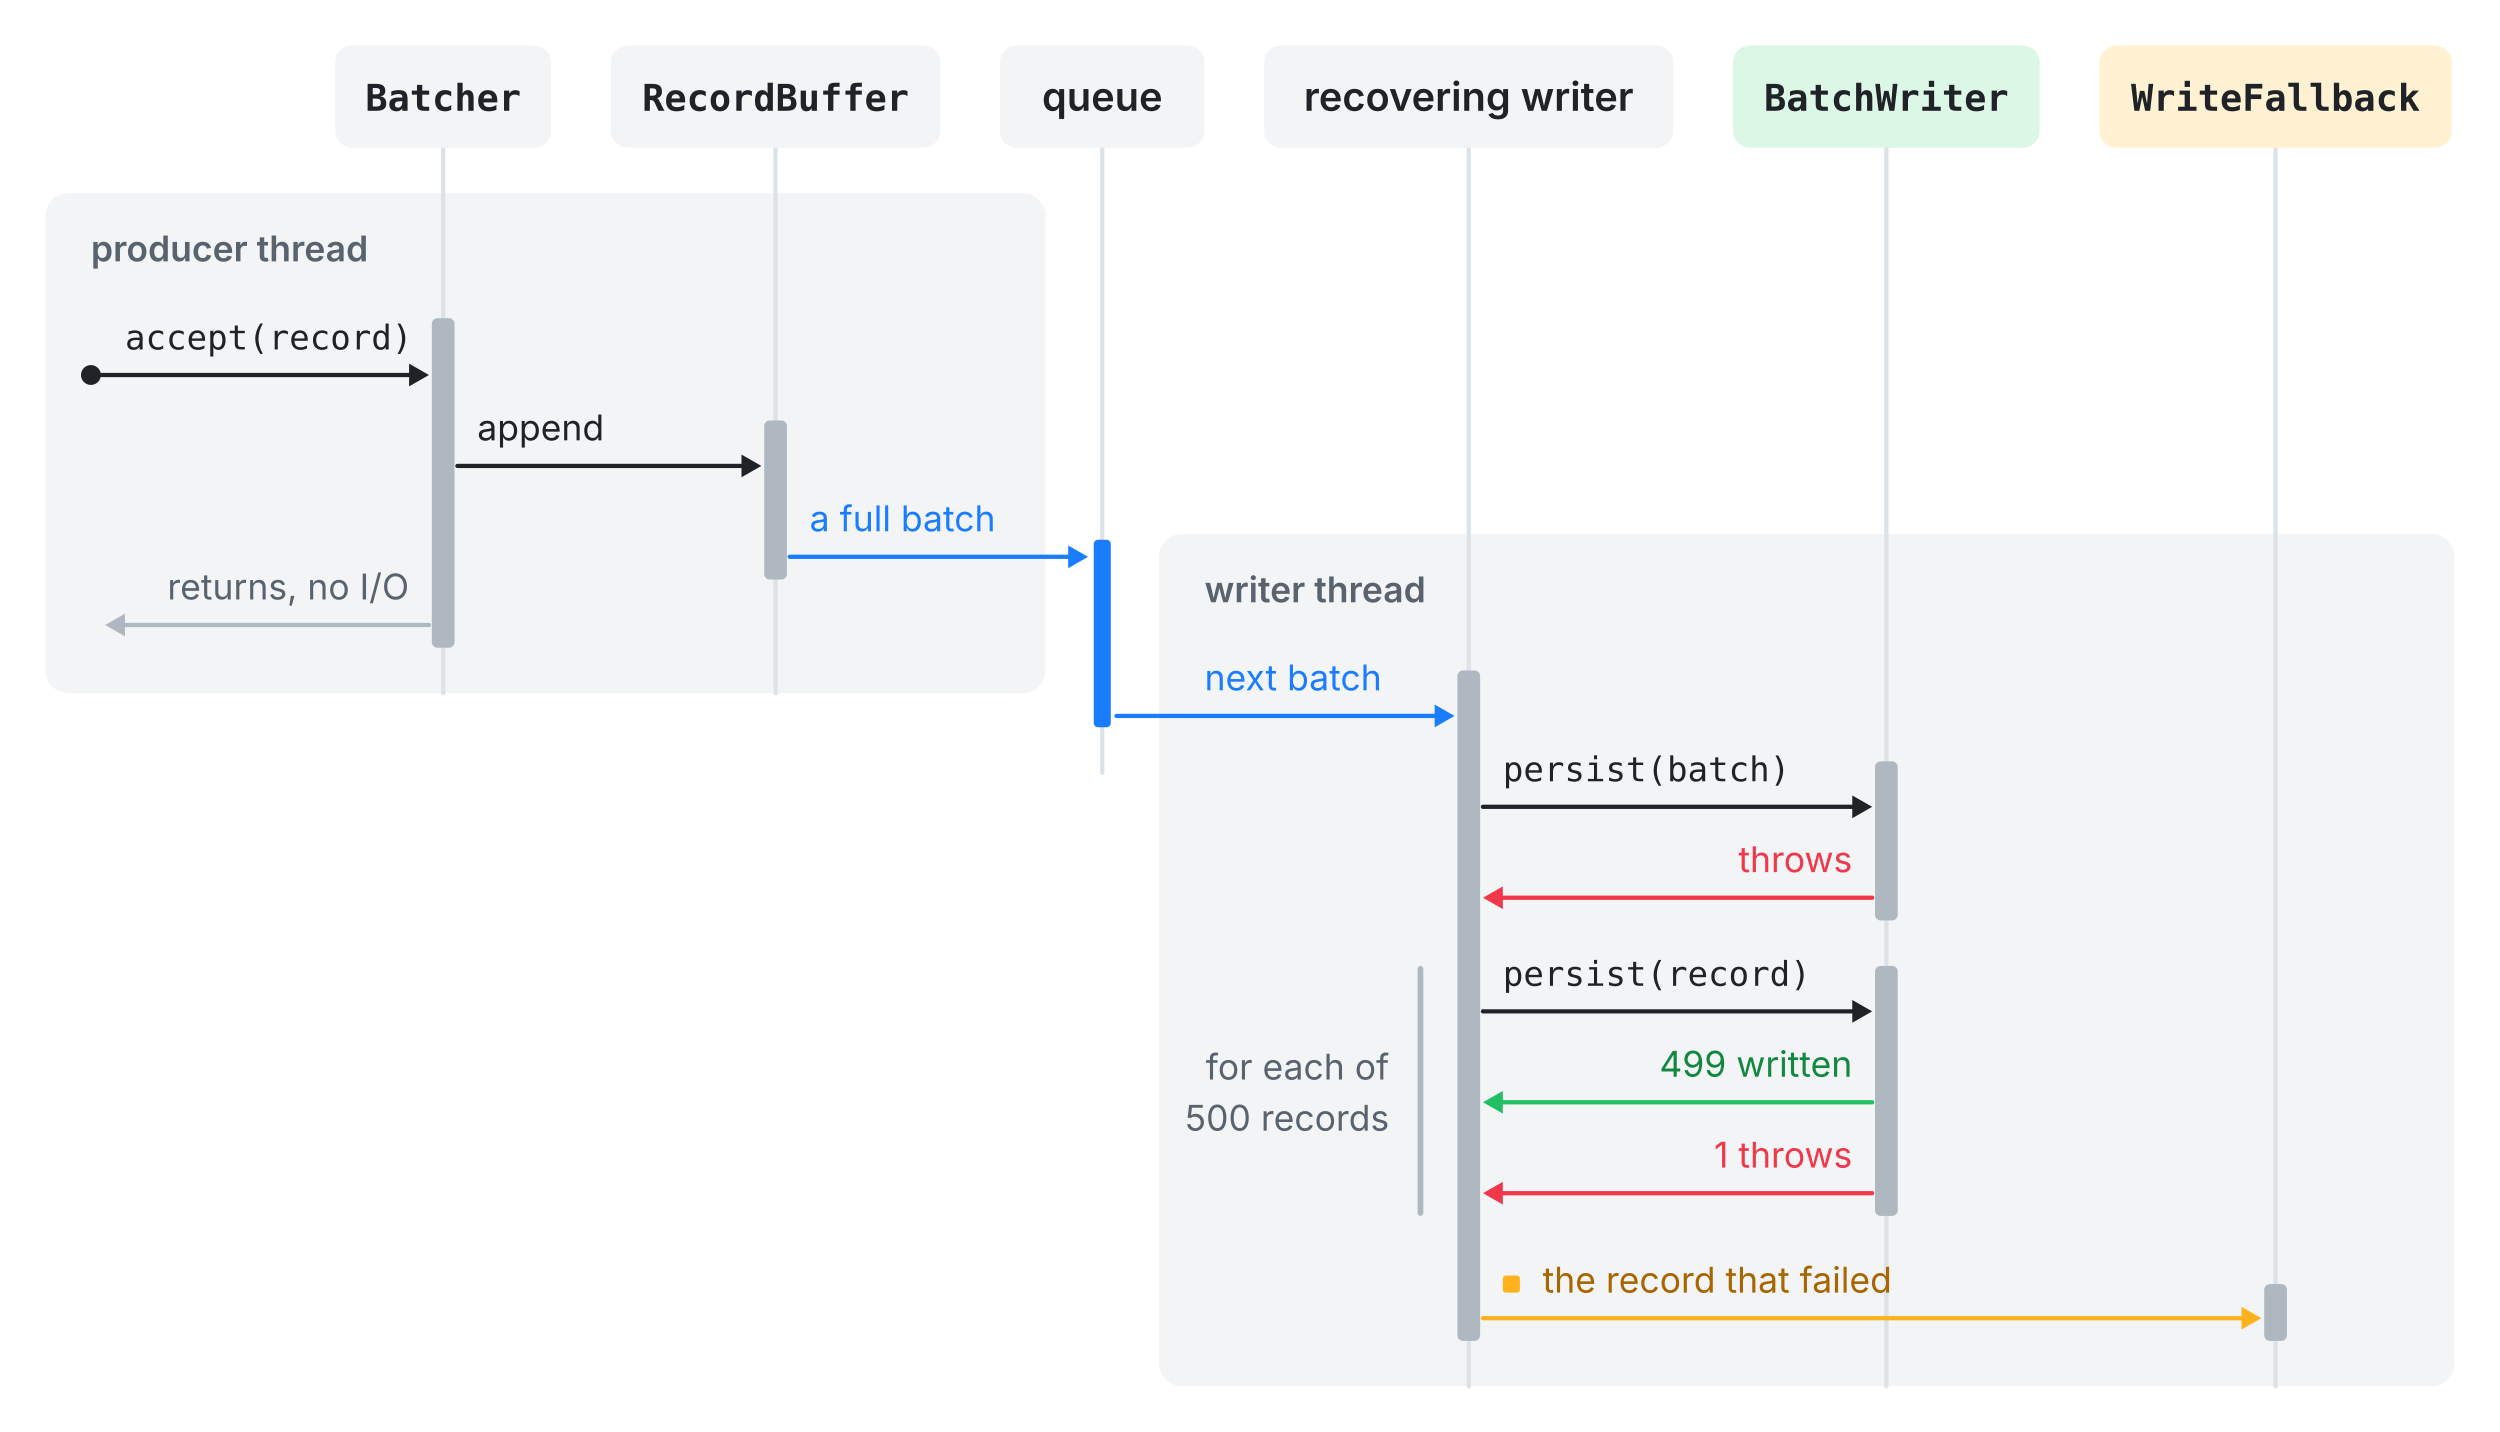
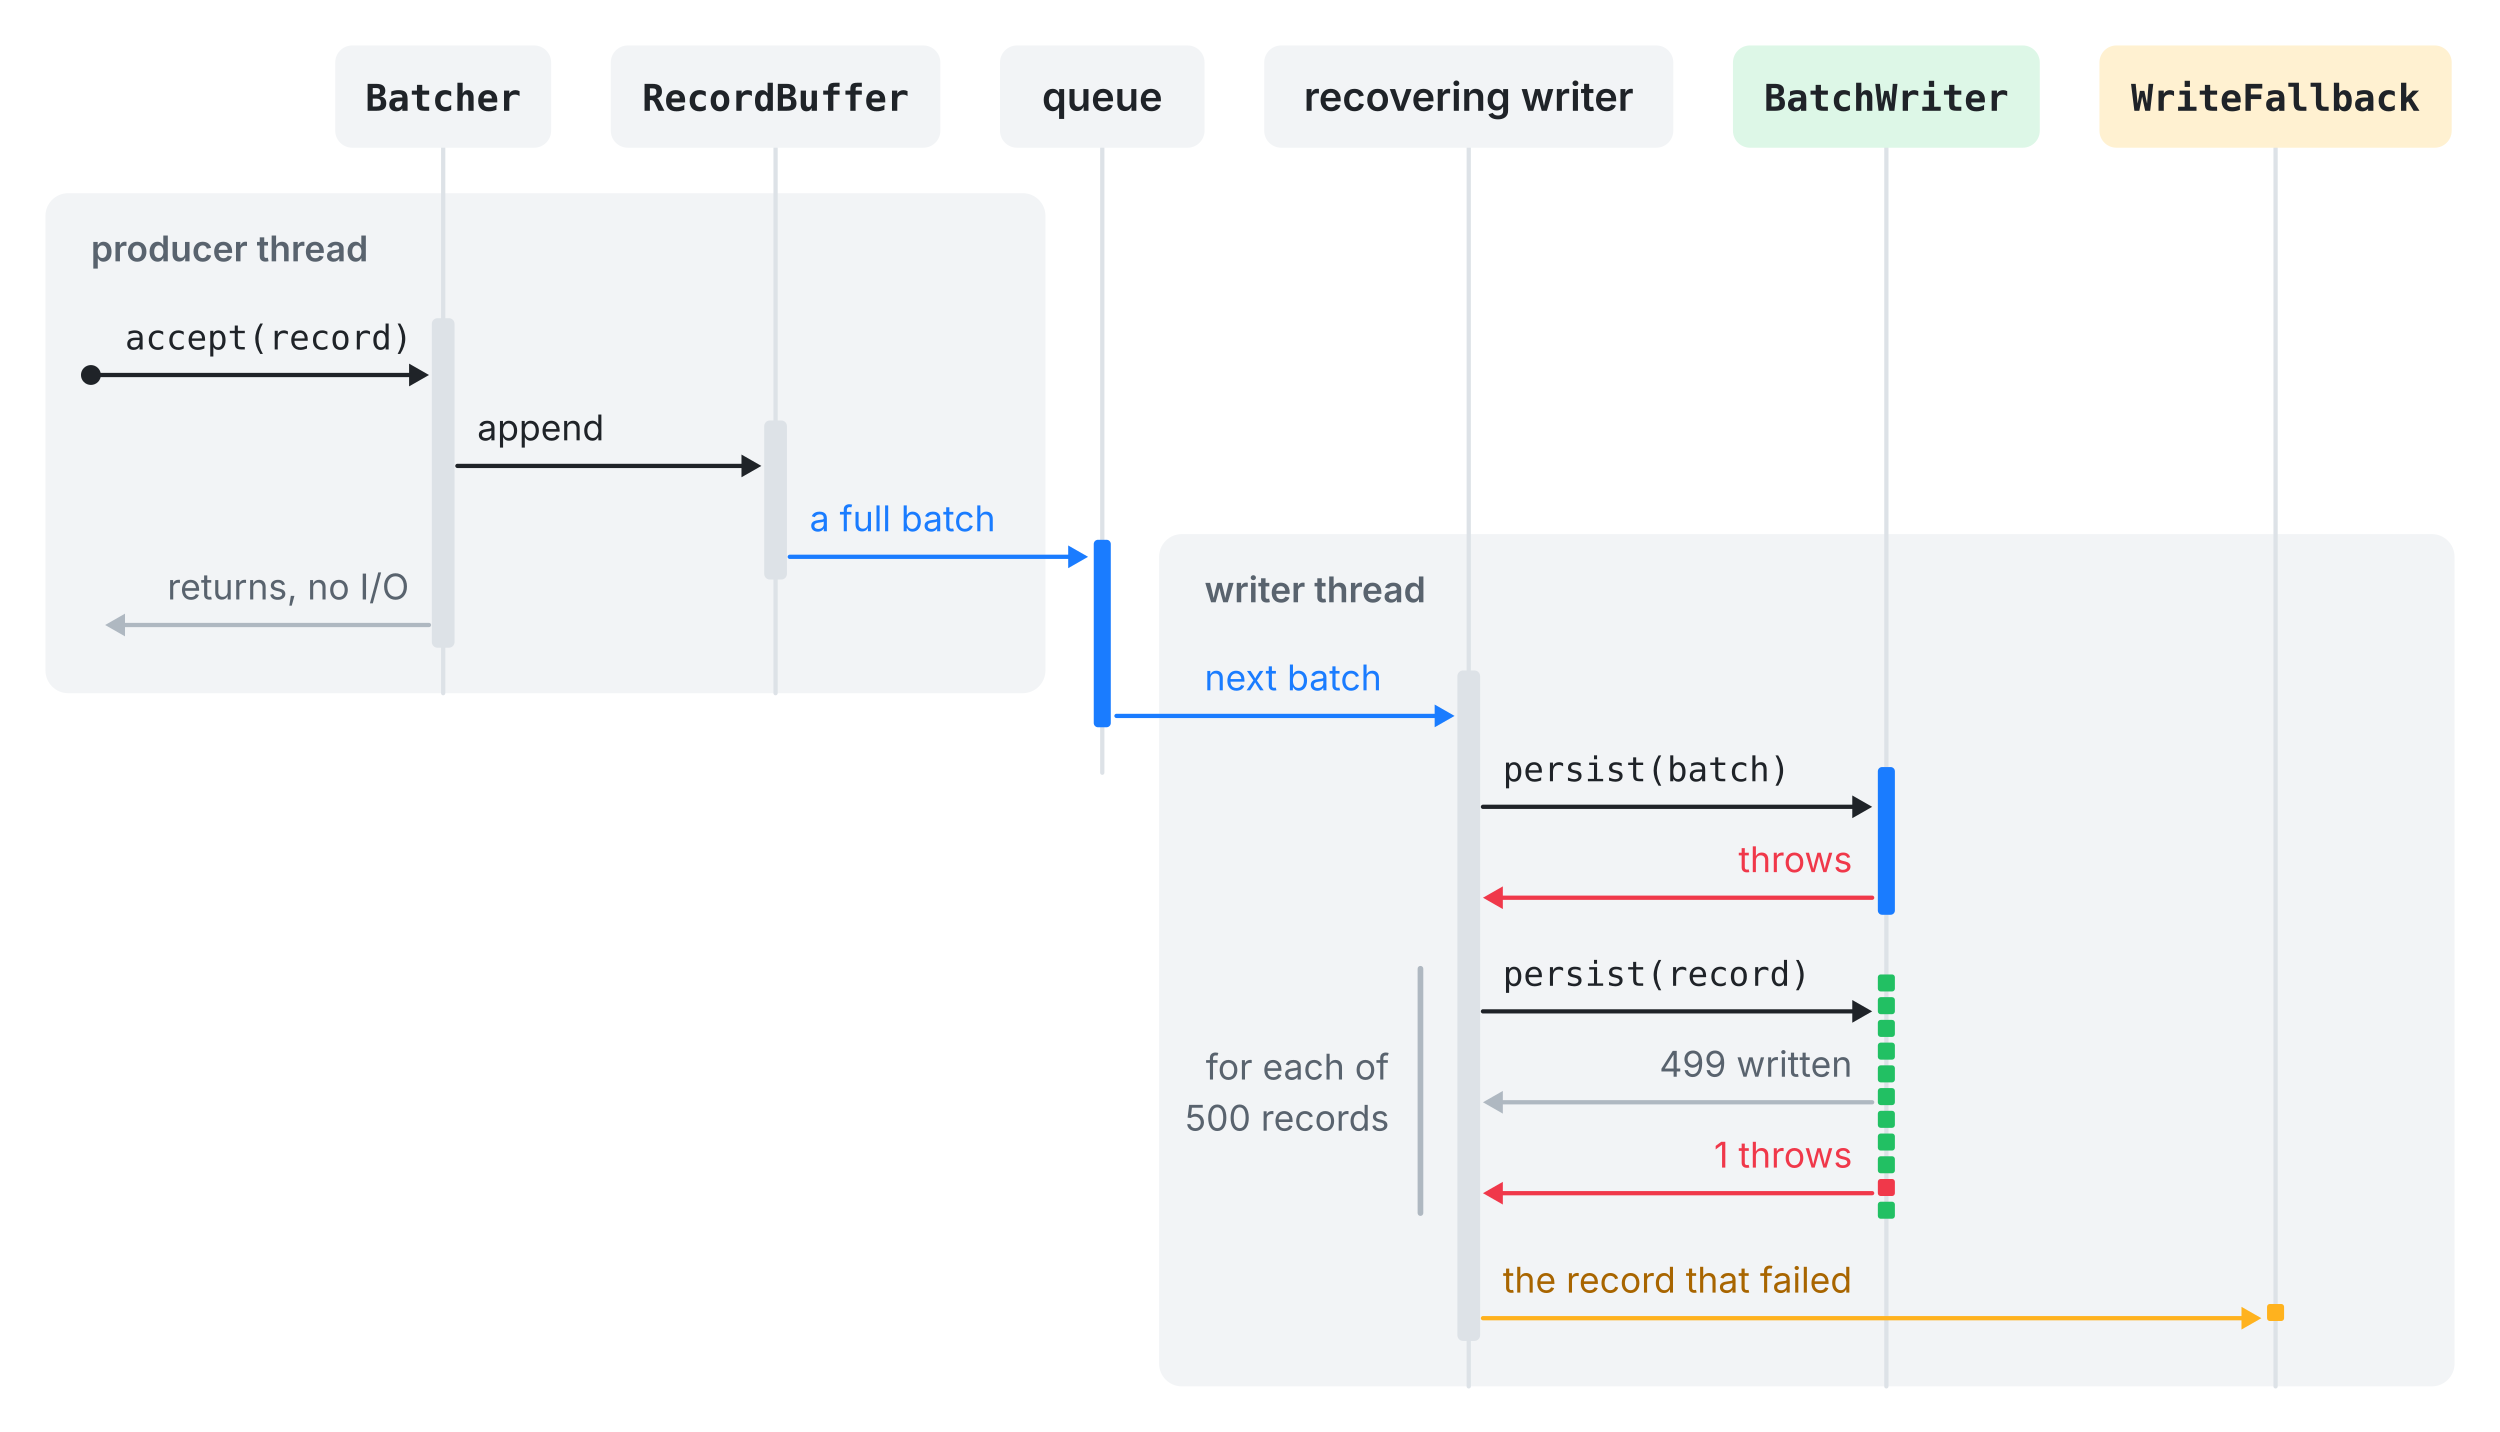
<svg xmlns="http://www.w3.org/2000/svg" viewBox="0 0 880 504" width="880" height="504" role="img">
  <rect x="16.0" y="68.0" width="352.0" height="176.0" rx="8" fill="#F2F4F6" />
  <text x="32.0" y="92.0" font-family="-apple-system, BlinkMacSystemFont, 'Segoe UI', Inter, Helvetica, Arial, sans-serif" font-size="12.5" font-weight="600" fill="#59636E" text-anchor="start">producer thread</text>
  <rect x="408.0" y="188.0" width="456.0" height="300.0" rx="8" fill="#F2F4F6" />
  <text x="424.0" y="212.0" font-family="-apple-system, BlinkMacSystemFont, 'Segoe UI', Inter, Helvetica, Arial, sans-serif" font-size="12.5" font-weight="600" fill="#59636E" text-anchor="start">writer thread</text>
  <path d="M156,52 L156,244" stroke="#DDE2E7" stroke-width="1.5" fill="none" stroke-linecap="round" stroke-linejoin="round" />
  <path d="M273.0,52 L273.0,244" stroke="#DDE2E7" stroke-width="1.5" fill="none" stroke-linecap="round" stroke-linejoin="round" />
  <path d="M388.0,52 L388.0,272" stroke="#DDE2E7" stroke-width="1.5" fill="none" stroke-linecap="round" stroke-linejoin="round" />
  <path d="M517.0,52 L517.0,488" stroke="#DDE2E7" stroke-width="1.5" fill="none" stroke-linecap="round" stroke-linejoin="round" />
  <path d="M664.0,52 L664.0,488" stroke="#DDE2E7" stroke-width="1.5" fill="none" stroke-linecap="round" stroke-linejoin="round" />
  <path d="M801.0,52 L801.0,488" stroke="#DDE2E7" stroke-width="1.5" fill="none" stroke-linecap="round" stroke-linejoin="round" />
  <rect x="118.0" y="16.0" width="76.0" height="36.0" rx="6" fill="#F2F4F6" />
  <text x="156.0" y="39.0" font-family="ui-monospace, SFMono-Regular, 'SF Mono', Menlo, Consolas, monospace" font-size="13" font-weight="600" fill="#1F2328" text-anchor="middle">Batcher</text>
  <rect x="215.0" y="16.0" width="116.0" height="36.0" rx="6" fill="#F2F4F6" />
  <text x="273.0" y="39.0" font-family="ui-monospace, SFMono-Regular, 'SF Mono', Menlo, Consolas, monospace" font-size="13" font-weight="600" fill="#1F2328" text-anchor="middle">RecordBuffer</text>
  <rect x="352.0" y="16.0" width="72.0" height="36.0" rx="6" fill="#F2F4F6" />
  <text x="388.0" y="39.0" font-family="-apple-system, BlinkMacSystemFont, 'Segoe UI', Inter, Helvetica, Arial, sans-serif" font-size="14" font-weight="600" fill="#1F2328" text-anchor="middle">queue</text>
  <rect x="445.0" y="16.0" width="144.0" height="36.0" rx="6" fill="#F2F4F6" />
  <text x="517.0" y="39.0" font-family="-apple-system, BlinkMacSystemFont, 'Segoe UI', Inter, Helvetica, Arial, sans-serif" font-size="14" font-weight="600" fill="#1F2328" text-anchor="middle">recovering writer</text>
  <rect x="610.0" y="16.0" width="108.0" height="36.0" rx="6" fill="#DDF7E7" />
  <text x="664.0" y="39.0" font-family="ui-monospace, SFMono-Regular, 'SF Mono', Menlo, Consolas, monospace" font-size="13" font-weight="600" fill="#1F2328" text-anchor="middle">BatchWriter</text>
  <rect x="739.0" y="16.0" width="124.0" height="36.0" rx="6" fill="#FFF1D1" />
  <text x="801.0" y="39.0" font-family="ui-monospace, SFMono-Regular, 'SF Mono', Menlo, Consolas, monospace" font-size="13" font-weight="600" fill="#1F2328" text-anchor="middle">WriteFallback</text>
-   <rect x="152.0" y="112.0" width="8.0" height="116.0" rx="2" fill="#AFB8C1" />
-   <rect x="269.0" y="148.0" width="8.0" height="56.0" rx="2" fill="#AFB8C1" />
-   <rect x="513.0" y="236.0" width="8.0" height="236.0" rx="2" fill="#AFB8C1" />
-   <rect x="660.0" y="268.0" width="8.0" height="56.0" rx="2" fill="#AFB8C1" />
-   <rect x="660.0" y="340.0" width="8.0" height="88.0" rx="2" fill="#AFB8C1" />
-   <rect x="797.0" y="452.0" width="8.0" height="20.0" rx="2" fill="#AFB8C1" />
+   <rect x="152.0" y="112.0" width="8.0" height="116.0" rx="2" fill="#DDE2E7" />
+   <rect x="269.0" y="148.0" width="8.0" height="56.0" rx="2" fill="#DDE2E7" />
+   <rect x="513.0" y="236.0" width="8.0" height="236.0" rx="2" fill="#DDE2E7" />
  <rect x="385.0" y="190.0" width="6.0" height="66.0" rx="1.5" fill="#1A7CFF" />
+   <rect x="661.0" y="270.0" width="6.0" height="52.0" rx="1.5" fill="#1A7CFF" />
+   <rect x="661.0" y="343.0" width="6.0" height="6.0" rx="1" fill="#22C063" />
+   <rect x="661.0" y="351.0" width="6.0" height="6.0" rx="1" fill="#22C063" />
+   <rect x="661.0" y="359.0" width="6.0" height="6.0" rx="1" fill="#22C063" />
+   <rect x="661.0" y="367.0" width="6.0" height="6.0" rx="1" fill="#22C063" />
+   <rect x="661.0" y="375.0" width="6.0" height="6.0" rx="1" fill="#22C063" />
+   <rect x="661.0" y="383.0" width="6.0" height="6.0" rx="1" fill="#22C063" />
+   <rect x="661.0" y="391.0" width="6.0" height="6.0" rx="1" fill="#22C063" />
+   <rect x="661.0" y="399.0" width="6.0" height="6.0" rx="1" fill="#22C063" />
+   <rect x="661.0" y="407.0" width="6.0" height="6.0" rx="1" fill="#22C063" />
+   <rect x="661.0" y="415.0" width="6.0" height="6.0" rx="1" fill="#F0384A" />
+   <rect x="661.0" y="423.0" width="6.0" height="6.0" rx="1" fill="#22C063" />
+   <rect x="798.0" y="459.0" width="6.0" height="6.0" rx="1" fill="#FFB21E" />
  <circle cx="32" cy="132" r="3.5" fill="#1F2328" />
  <path d="M32,132 L145,132" stroke="#1F2328" stroke-width="1.5" fill="none" stroke-linecap="round" stroke-linejoin="round" />
  <path d="M144,128 L151,132 L144,136 Z" fill="#1F2328" />
  <text x="44.0" y="123.0" font-family="ui-monospace, SFMono-Regular, 'SF Mono', Menlo, Consolas, monospace" font-size="12" font-weight="400" fill="#1F2328" text-anchor="start">accept(record)</text>
  <path d="M161,164 L262.0,164" stroke="#1F2328" stroke-width="1.5" fill="none" stroke-linecap="round" stroke-linejoin="round" />
  <path d="M261.0,160 L268.0,164 L261.0,168 Z" fill="#1F2328" />
  <text x="168.0" y="155.0" font-family="-apple-system, BlinkMacSystemFont, 'Segoe UI', Inter, Helvetica, Arial, sans-serif" font-size="12.5" font-weight="400" fill="#1F2328" text-anchor="start">append</text>
  <path d="M278.0,196 L377.0,196" stroke="#1A7CFF" stroke-width="1.5" fill="none" stroke-linecap="round" stroke-linejoin="round" />
  <path d="M376.0,192 L383.0,196 L376.0,200 Z" fill="#1A7CFF" />
  <text x="285.0" y="187.0" font-family="-apple-system, BlinkMacSystemFont, 'Segoe UI', Inter, Helvetica, Arial, sans-serif" font-size="12.5" font-weight="400" fill="#1A7CFF" text-anchor="start">a full batch</text>
  <path d="M151,220 L43,220" stroke="#AFB8C1" stroke-width="1.5" fill="none" stroke-linecap="round" stroke-linejoin="round" />
  <path d="M44,216 L37,220 L44,224 Z" fill="#AFB8C1" />
  <text x="144.0" y="211.0" font-family="-apple-system, BlinkMacSystemFont, 'Segoe UI', Inter, Helvetica, Arial, sans-serif" font-size="12.5" font-weight="400" fill="#59636E" text-anchor="end">returns, no I/O</text>
  <path d="M393.0,252 L506.0,252" stroke="#1A7CFF" stroke-width="1.5" fill="none" stroke-linecap="round" stroke-linejoin="round" />
  <path d="M505.0,248 L512.0,252 L505.0,256 Z" fill="#1A7CFF" />
  <text x="424.0" y="243.0" font-family="-apple-system, BlinkMacSystemFont, 'Segoe UI', Inter, Helvetica, Arial, sans-serif" font-size="12.5" font-weight="400" fill="#1A7CFF" text-anchor="start">next batch</text>
  <path d="M522.0,284 L653.0,284" stroke="#1F2328" stroke-width="1.5" fill="none" stroke-linecap="round" stroke-linejoin="round" />
  <path d="M652.0,280 L659.0,284 L652.0,288 Z" fill="#1F2328" />
  <text x="529.0" y="275.0" font-family="ui-monospace, SFMono-Regular, 'SF Mono', Menlo, Consolas, monospace" font-size="12" font-weight="400" fill="#1F2328" text-anchor="start">persist(batch)</text>
  <path d="M659.0,316 L528.0,316" stroke="#F0384A" stroke-width="1.5" fill="none" stroke-linecap="round" stroke-linejoin="round" />
  <path d="M529.0,312 L522.0,316 L529.0,320 Z" fill="#F0384A" />
  <text x="652.0" y="307.0" font-family="-apple-system, BlinkMacSystemFont, 'Segoe UI', Inter, Helvetica, Arial, sans-serif" font-size="12.5" font-weight="400" fill="#F0384A" text-anchor="end">throws</text>
  <rect x="499.0" y="340.0" width="2.0" height="88.0" rx="1" fill="#AFB8C1" />
  <text x="489.0" y="380.0" font-family="-apple-system, BlinkMacSystemFont, 'Segoe UI', Inter, Helvetica, Arial, sans-serif" font-size="12.5" font-weight="400" fill="#59636E" text-anchor="end">for each of</text>
  <text x="489.0" y="398.0" font-family="-apple-system, BlinkMacSystemFont, 'Segoe UI', Inter, Helvetica, Arial, sans-serif" font-size="12.5" font-weight="400" fill="#59636E" text-anchor="end">500 records</text>
  <path d="M522.0,356 L653.0,356" stroke="#1F2328" stroke-width="1.5" fill="none" stroke-linecap="round" stroke-linejoin="round" />
  <path d="M652.0,352 L659.0,356 L652.0,360 Z" fill="#1F2328" />
  <text x="529.0" y="347.0" font-family="ui-monospace, SFMono-Regular, 'SF Mono', Menlo, Consolas, monospace" font-size="12" font-weight="400" fill="#1F2328" text-anchor="start">persist(record)</text>
-   <path d="M659.0,388 L528.0,388" stroke="#22C063" stroke-width="1.5" fill="none" stroke-linecap="round" stroke-linejoin="round" />
-   <path d="M529.0,384 L522.0,388 L529.0,392 Z" fill="#22C063" />
-   <text x="652.0" y="379.0" font-family="-apple-system, BlinkMacSystemFont, 'Segoe UI', Inter, Helvetica, Arial, sans-serif" font-size="12.5" font-weight="400" fill="#12873F" text-anchor="end">499 written</text>
+   <path d="M659.0,388 L528.0,388" stroke="#AFB8C1" stroke-width="1.5" fill="none" stroke-linecap="round" stroke-linejoin="round" />
+   <path d="M529.0,384 L522.0,388 L529.0,392 Z" fill="#AFB8C1" />
+   <text x="652.0" y="379.0" font-family="-apple-system, BlinkMacSystemFont, 'Segoe UI', Inter, Helvetica, Arial, sans-serif" font-size="12.5" font-weight="400" fill="#59636E" text-anchor="end">499 written</text>
  <path d="M659.0,420 L528.0,420" stroke="#F0384A" stroke-width="1.5" fill="none" stroke-linecap="round" stroke-linejoin="round" />
  <path d="M529.0,416 L522.0,420 L529.0,424 Z" fill="#F0384A" />
  <text x="652.0" y="411.0" font-family="-apple-system, BlinkMacSystemFont, 'Segoe UI', Inter, Helvetica, Arial, sans-serif" font-size="12.5" font-weight="400" fill="#F0384A" text-anchor="end">1 throws</text>
  <path d="M522.0,464 L790.0,464" stroke="#FFB21E" stroke-width="1.5" fill="none" stroke-linecap="round" stroke-linejoin="round" />
  <path d="M789.0,460 L796.0,464 L789.0,468 Z" fill="#FFB21E" />
-   <rect x="529.0" y="449.0" width="6.0" height="6.0" rx="1" fill="#FFB21E" />
-   <text x="543.0" y="455.0" font-family="-apple-system, BlinkMacSystemFont, 'Segoe UI', Inter, Helvetica, Arial, sans-serif" font-size="12.5" font-weight="400" fill="#A86500" text-anchor="start">the record that failed</text>
+   <text x="529.0" y="455.0" font-family="-apple-system, BlinkMacSystemFont, 'Segoe UI', Inter, Helvetica, Arial, sans-serif" font-size="12.5" font-weight="400" fill="#A86500" text-anchor="start">the record that failed</text>
</svg>
